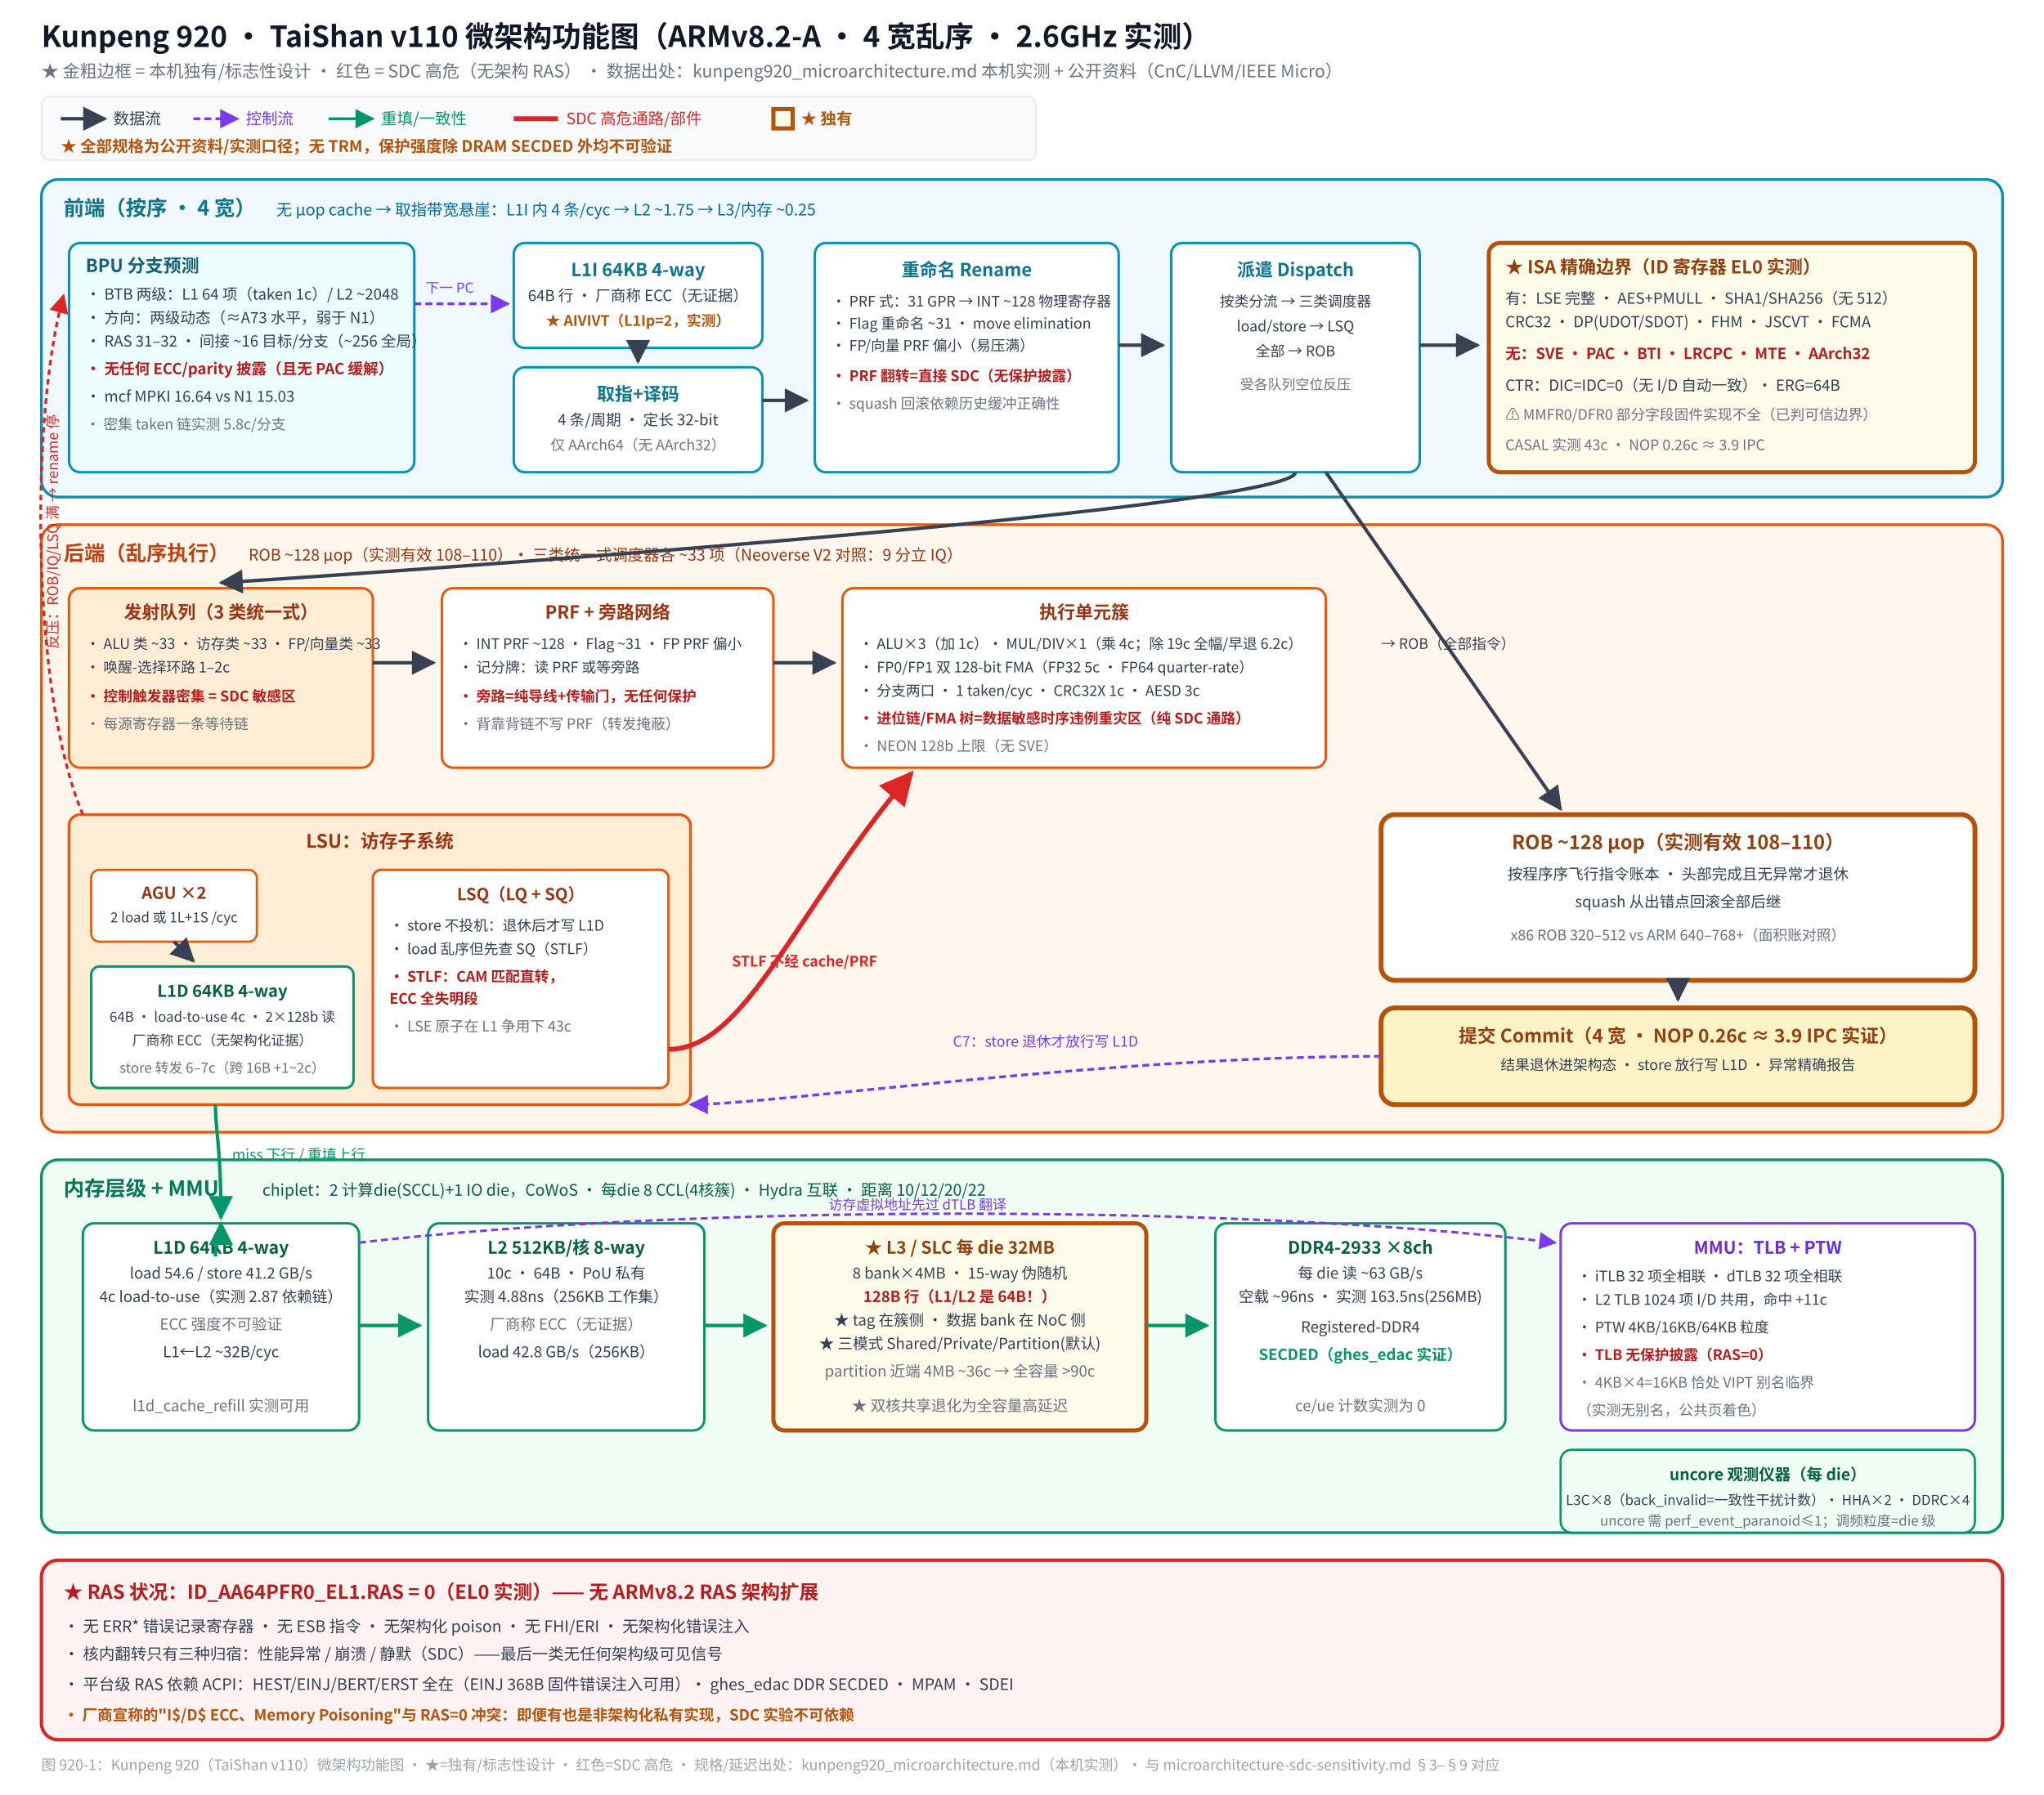
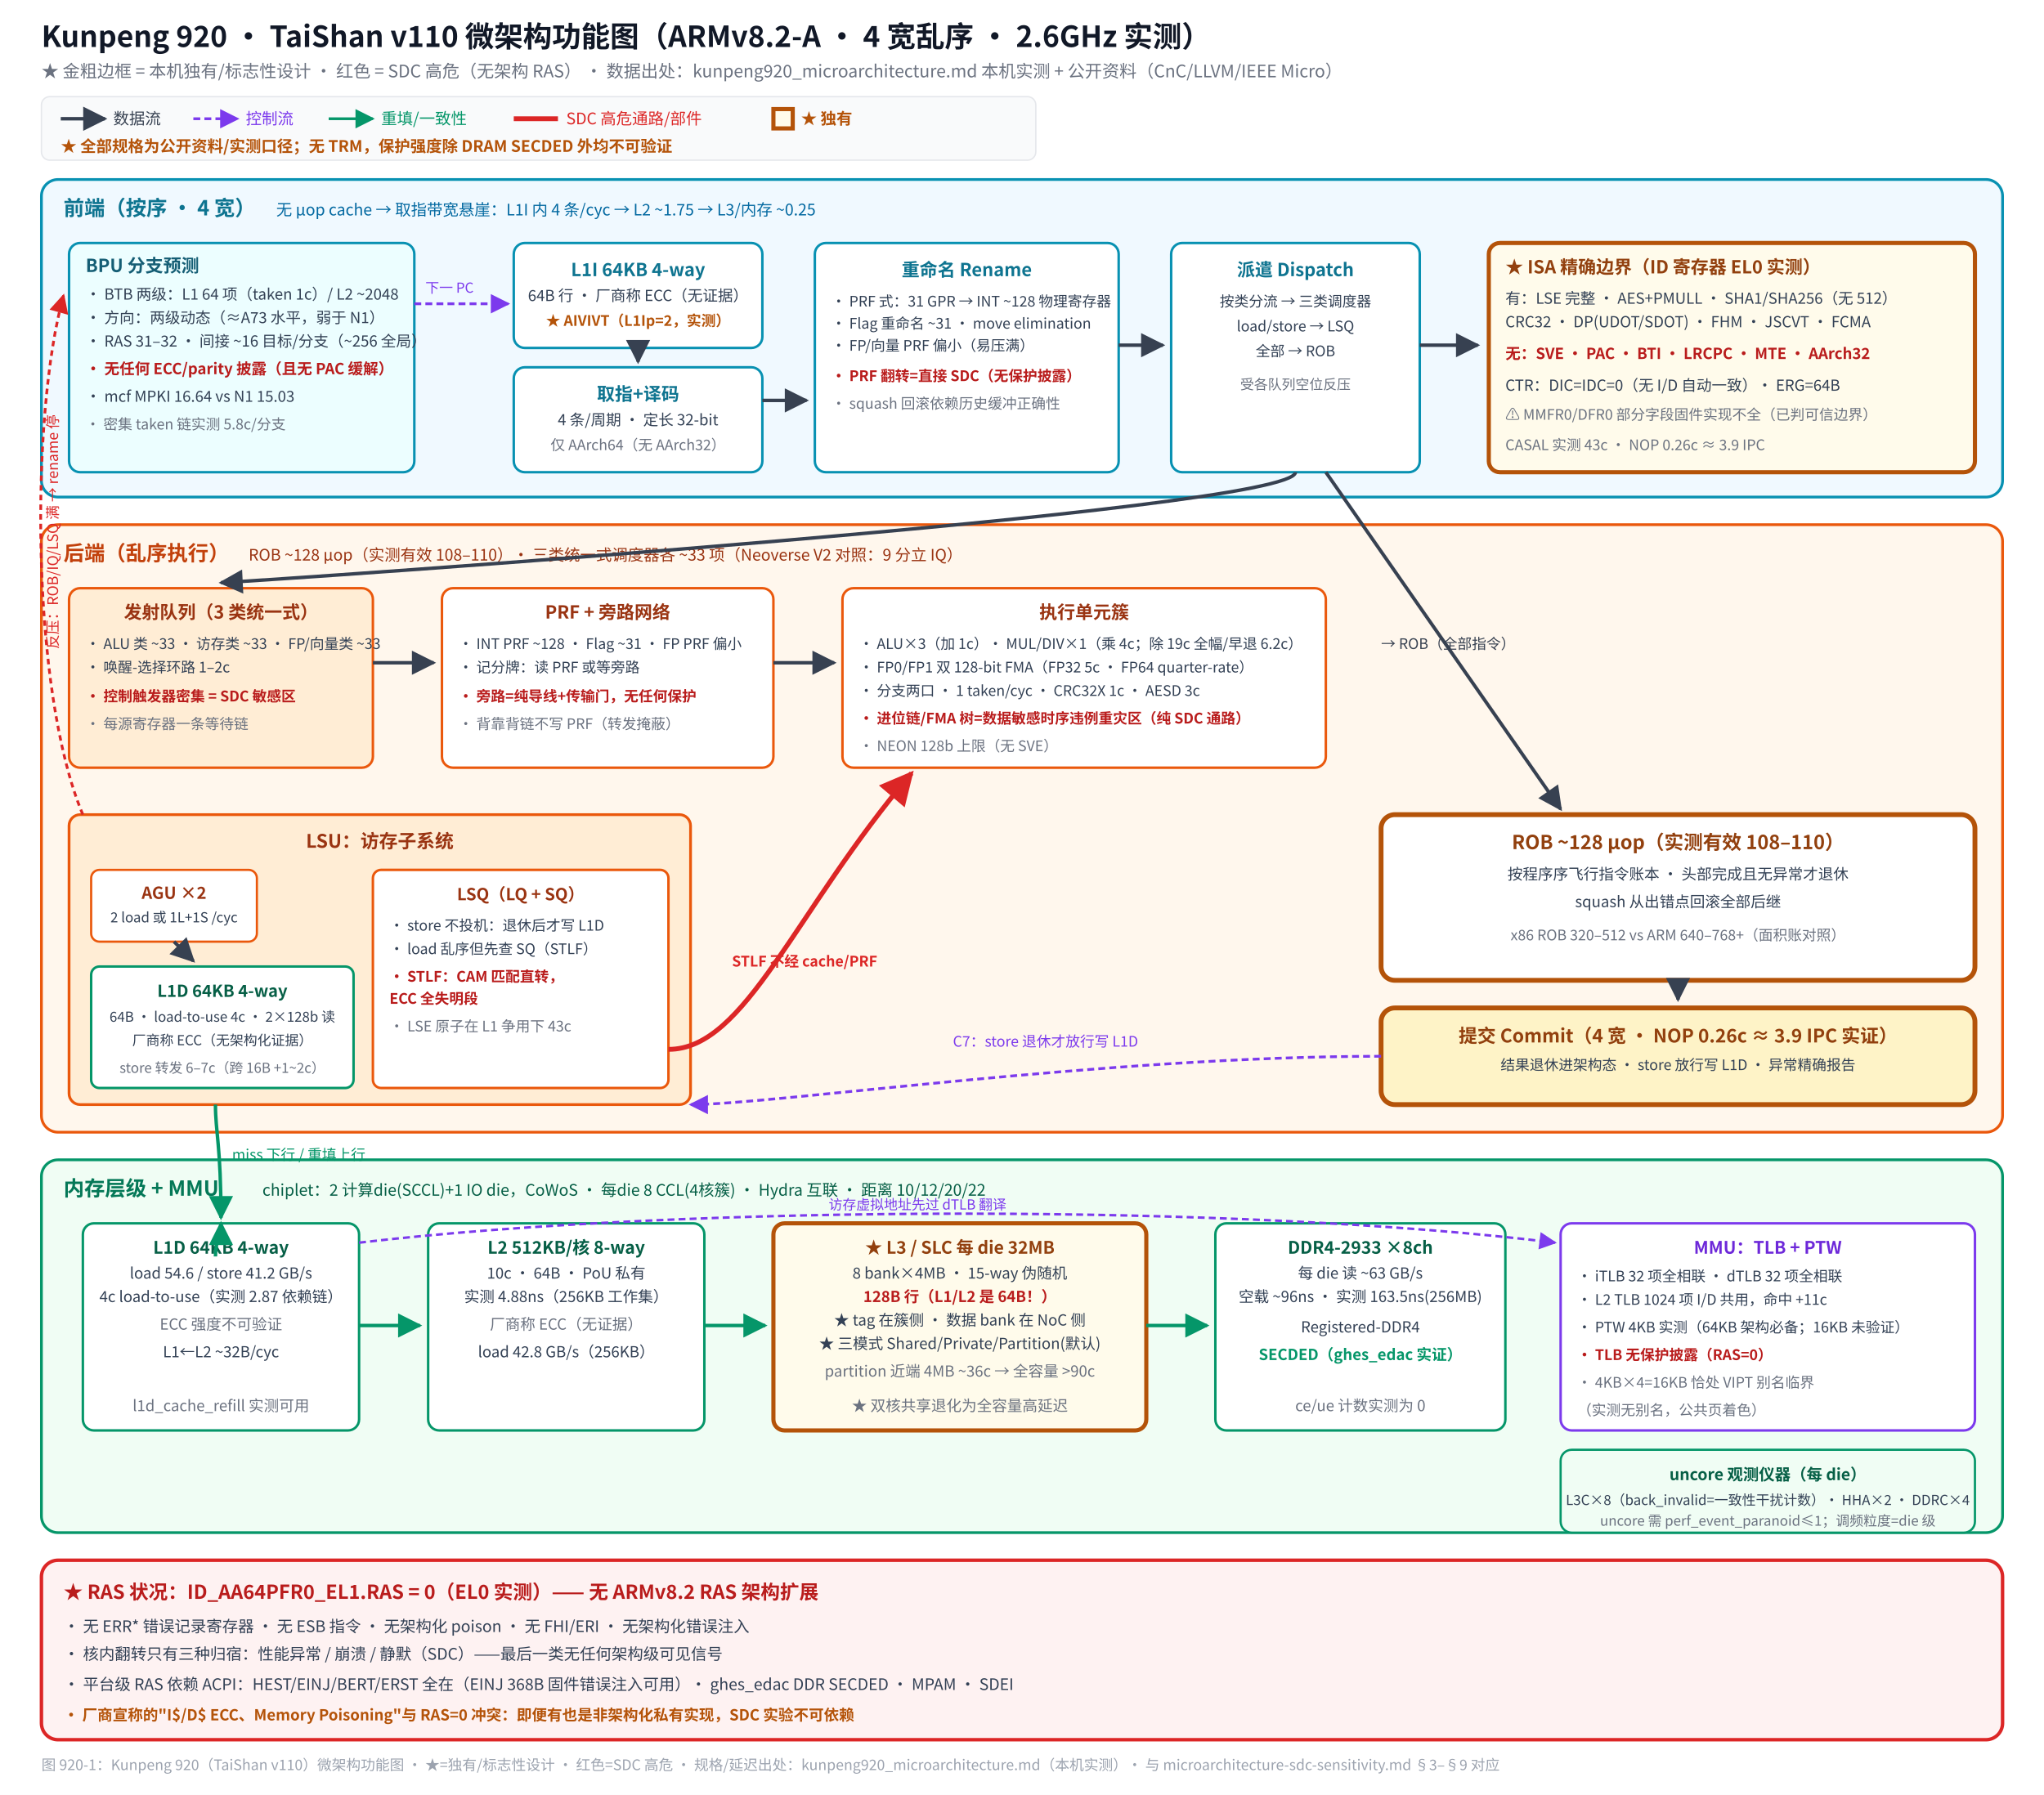
<svg xmlns="http://www.w3.org/2000/svg" viewBox="0 0 1480 1300" width="1480" height="1300" font-family="-apple-system,'PingFang SC','Noto Sans CJK SC','Microsoft YaHei',sans-serif">
  <defs>
    <marker id="arw" viewBox="0 0 10 10" refX="9" refY="5" markerWidth="7" markerHeight="7" orient="auto-start-reverse">
      <path d="M 0 0 L 10 5 L 0 10 z" fill="#374151" />
    </marker>
    <marker id="arwC" viewBox="0 0 10 10" refX="9" refY="5" markerWidth="7" markerHeight="7" orient="auto-start-reverse">
      <path d="M 0 0 L 10 5 L 0 10 z" fill="#7c3aed" />
    </marker>
    <marker id="arwG" viewBox="0 0 10 10" refX="9" refY="5" markerWidth="7" markerHeight="7" orient="auto-start-reverse">
      <path d="M 0 0 L 10 5 L 0 10 z" fill="#059669" />
    </marker>
    <marker id="arwR" viewBox="0 0 10 10" refX="9" refY="5" markerWidth="7" markerHeight="7" orient="auto-start-reverse">
      <path d="M 0 0 L 10 5 L 0 10 z" fill="#dc2626" />
    </marker>
  </defs>
  <rect x="0" y="0" width="1480" height="1300" fill="#ffffff" />
  <text x="30" y="34" font-size="21" font-weight="700" fill="#111827">Kunpeng 920 · TaiShan v110 微架构功能图（ARMv8.2-A · 4 宽乱序 · 2.6GHz 实测）</text>
  <text x="30" y="56" font-size="12.5" fill="#6b7280">★ 金粗边框 = 本机独有/标志性设计 · 红色 = SDC 高危（无架构 RAS） · 数据出处：kunpeng920_microarchitecture.md 本机实测 + 公开资料（CnC/LLVM/IEEE Micro）</text>
  <g font-size="11.5">
    <rect x="30" y="70" width="720" height="46" rx="6" fill="#f9fafb" stroke="#e5e7eb" />
    <line x1="44" y1="86" x2="76" y2="86" stroke="#374151" stroke-width="2.5" marker-end="url(#arw)" />
    <text x="82" y="90" fill="#374151">数据流</text>
    <line x1="140" y1="86" x2="172" y2="86" stroke="#7c3aed" stroke-width="2" stroke-dasharray="5 3" marker-end="url(#arwC)" />
    <text x="178" y="90" fill="#7c3aed">控制流</text>
    <line x1="238" y1="86" x2="270" y2="86" stroke="#059669" stroke-width="2" marker-end="url(#arwG)" />
    <text x="276" y="90" fill="#059669">重填/一致性</text>
    <line x1="372" y1="86" x2="404" y2="86" stroke="#dc2626" stroke-width="3.5" />
    <text x="410" y="90" fill="#dc2626">SDC 高危通路/部件</text>
    <rect x="560" y="79" width="14" height="14" fill="#fffbeb" stroke="#b45309" stroke-width="3" />
    <text x="580" y="90" fill="#b45309" font-weight="600">★ 独有</text>
    <text x="44" y="110" fill="#b45309" font-weight="600">★ 全部规格为公开资料/实测口径；无 TRM，保护强度除 DRAM SECDED 外均不可验证</text>
  </g>
  <rect x="30" y="130" width="1420" height="230" rx="12" fill="#f0f9ff" stroke="#0891b2" stroke-width="2" />
  <text x="46" y="156" font-size="15" font-weight="700" fill="#0e7490">前端（按序 · 4 宽）</text>
  <text x="200" y="156" font-size="11.5" fill="#0369a1">无 µop cache → 取指带宽悬崖：L1I 内 4 条/cyc → L2 ~1.75 → L3/内存 ~0.25</text>
  <g>
    <rect x="50" y="176" width="250" height="166" rx="8" fill="#ecfeff" stroke="#0891b2" stroke-width="1.8" />
    <text x="62" y="197" font-size="13" font-weight="700" fill="#155e75">BPU 分支预测</text>
    <text x="62" y="217" font-size="11" fill="#334155">· BTB 两级：L1 64 项（taken 1c）/ L2 ~2048</text>
    <text x="62" y="234" font-size="11" fill="#334155">· 方向：两级动态（≈A73 水平，弱于 N1）</text>
    <text x="62" y="251" font-size="11" fill="#334155">· RAS 31–32 · 间接 ~16 目标/分支（~256 全局）</text>
    <text x="62" y="271" font-size="11" font-weight="600" fill="#b91c1c">· 无任何 ECC/parity 披露（且无 PAC 缓解）</text>
    <text x="62" y="291" font-size="11" fill="#334155">· mcf MPKI 16.64 vs N1 15.03</text>
    <text x="62" y="311" font-size="10.5" fill="#6b7280">· 密集 taken 链实测 5.8c/分支</text>
  </g>
  <path d="M 300 220 C 330 220, 340 220, 368 220" fill="none" stroke="#7c3aed" stroke-width="2" stroke-dasharray="5 3" marker-end="url(#arwC)" />
  <text x="308" y="212" font-size="10" fill="#7c3aed">下一 PC</text>
  <g>
    <rect x="372" y="176" width="180" height="76" rx="8" fill="#ffffff" stroke="#0891b2" stroke-width="1.8" />
    <text x="462" y="200" text-anchor="middle" font-size="13" font-weight="700" fill="#0e7490">L1I 64KB 4-way</text>
    <text x="462" y="218" text-anchor="middle" font-size="11" fill="#334155">64B 行 · 厂商称 ECC（无证据）</text>
    <text x="462" y="236" text-anchor="middle" font-size="10.5" font-weight="600" fill="#b45309">★ AIVIVT（L1Ip=2，实测）</text>
  </g>
  <g>
    <rect x="372" y="266" width="180" height="76" rx="8" fill="#ffffff" stroke="#0891b2" stroke-width="1.8" />
    <text x="462" y="290" text-anchor="middle" font-size="13" font-weight="700" fill="#0e7490">取指+译码</text>
    <text x="462" y="308" text-anchor="middle" font-size="11" fill="#334155">4 条/周期 · 定长 32-bit</text>
    <text x="462" y="326" text-anchor="middle" font-size="10.5" fill="#6b7280">仅 AArch64（无 AArch32）</text>
  </g>
  <line x1="462" y1="252" x2="462" y2="262" stroke="#374151" stroke-width="2.5" marker-end="url(#arw)" />
  <g>
    <rect x="590" y="176" width="220" height="166" rx="8" fill="#ffffff" stroke="#0891b2" stroke-width="1.8" />
    <text x="700" y="200" text-anchor="middle" font-size="13" font-weight="700" fill="#0e7490">重命名 Rename</text>
    <text x="602" y="222" font-size="10.5" fill="#334155">· PRF 式：31 GPR → INT ~128 物理寄存器</text>
    <text x="602" y="238" font-size="10.5" fill="#334155">· Flag 重命名 ~31 · move elimination</text>
    <text x="602" y="254" font-size="10.5" fill="#334155">· FP/向量 PRF 偏小（易压满）</text>
    <text x="602" y="276" font-size="10.5" font-weight="600" fill="#b91c1c">· PRF 翻转=直接 SDC（无保护披露）</text>
    <text x="602" y="296" font-size="10.5" fill="#6b7280">· squash 回滚依赖历史缓冲正确性</text>
  </g>
  <line x1="552" y1="290" x2="584" y2="290" stroke="#374151" stroke-width="2.5" marker-end="url(#arw)" />
  <g>
    <rect x="848" y="176" width="180" height="166" rx="8" fill="#ffffff" stroke="#0891b2" stroke-width="1.8" />
    <text x="938" y="200" text-anchor="middle" font-size="13" font-weight="700" fill="#0e7490">派遣 Dispatch</text>
    <text x="938" y="222" text-anchor="middle" font-size="10.5" fill="#334155">按类分流 → 三类调度器</text>
    <text x="938" y="240" text-anchor="middle" font-size="10.5" fill="#334155">load/store → LSQ</text>
    <text x="938" y="258" text-anchor="middle" font-size="10.5" fill="#334155">全部 → ROB</text>
    <text x="938" y="282" text-anchor="middle" font-size="10" fill="#6b7280">受各队列空位反压</text>
  </g>
  <line x1="810" y1="250" x2="842" y2="250" stroke="#374151" stroke-width="2.5" marker-end="url(#arw)" />
  <g>
    <rect x="1078" y="176" width="352" height="166" rx="8" fill="#fffbeb" stroke="#b45309" stroke-width="3" />
    <text x="1090" y="198" font-size="13" font-weight="700" fill="#92400e">★ ISA 精确边界（ID 寄存器 EL0 实测）</text>
    <text x="1090" y="220" font-size="11" fill="#334155">有：LSE 完整 · AES+PMULL · SHA1/SHA256（无 512）</text>
    <text x="1090" y="237" font-size="11" fill="#334155">　　CRC32 · DP(UDOT/SDOT) · FHM · JSCVT · FCMA</text>
    <text x="1090" y="260" font-size="11" font-weight="600" fill="#b91c1c">无：SVE · PAC · BTI · LRCPC · MTE · AArch32</text>
    <text x="1090" y="283" font-size="11" fill="#334155">CTR：DIC=IDC=0（无 I/D 自动一致）· ERG=64B</text>
    <text x="1090" y="304" font-size="10.5" fill="#6b7280">⚠ MMFR0/DFR0 部分字段固件实现不全（已判可信边界）</text>
    <text x="1090" y="326" font-size="10.5" fill="#6b7280">CASAL 实测 43c · NOP 0.26c ≈ 3.9 IPC</text>
  </g>
  <line x1="1028" y1="250" x2="1070" y2="250" stroke="#374151" stroke-width="2.5" marker-end="url(#arw)" />
  <rect x="30" y="380" width="1420" height="440" rx="12" fill="#fff7ed" stroke="#ea580c" stroke-width="2" />
  <text x="46" y="406" font-size="15" font-weight="700" fill="#c2410c">后端（乱序执行）</text>
  <text x="180" y="406" font-size="11.5" fill="#9a3412">ROB ~128 µop（实测有效 108–110）· 三类统一式调度器各 ~33 项（Neoverse V2 对照：9 分立 IQ）</text>
  <g>
    <rect x="50" y="426" width="220" height="130" rx="8" fill="#ffedd5" stroke="#ea580c" stroke-width="1.8" />
    <text x="160" y="448" text-anchor="middle" font-size="13" font-weight="700" fill="#9a3412">发射队列（3 类统一式）</text>
    <text x="62" y="470" font-size="10.5" fill="#334155">· ALU 类 ~33 · 访存类 ~33 · FP/向量类 ~33</text>
    <text x="62" y="487" font-size="10.5" fill="#334155">· 唤醒-选择环路 1–2c</text>
    <text x="62" y="508" font-size="10.5" font-weight="600" fill="#b91c1c">· 控制触发器密集 = SDC 敏感区</text>
    <text x="62" y="528" font-size="10.5" fill="#6b7280">· 每源寄存器一条等待链</text>
  </g>
  <g>
    <rect x="320" y="426" width="240" height="130" rx="8" fill="#ffffff" stroke="#ea580c" stroke-width="1.8" />
    <text x="440" y="448" text-anchor="middle" font-size="13" font-weight="700" fill="#9a3412">PRF + 旁路网络</text>
    <text x="332" y="470" font-size="10.5" fill="#334155">· INT PRF ~128 · Flag ~31 · FP PRF 偏小</text>
    <text x="332" y="487" font-size="10.5" fill="#334155">· 记分牌：读 PRF 或等旁路</text>
    <text x="332" y="508" font-size="10.5" font-weight="600" fill="#b91c1c">· 旁路=纯导线+传输门，无任何保护</text>
    <text x="332" y="528" font-size="10.5" fill="#6b7280">· 背靠背链不写 PRF（转发掩蔽）</text>
  </g>
  <g>
    <rect x="610" y="426" width="350" height="130" rx="8" fill="#ffffff" stroke="#ea580c" stroke-width="1.8" />
    <text x="785" y="448" text-anchor="middle" font-size="13" font-weight="700" fill="#9a3412">执行单元簇</text>
    <text x="622" y="470" font-size="10.5" fill="#334155">· ALU×3（加 1c）· MUL/DIV×1（乘 4c；除 19c 全幅/早退 6.2c）</text>
    <text x="622" y="487" font-size="10.5" fill="#334155">· FP0/FP1 双 128-bit FMA（FP32 5c · FP64 quarter-rate）</text>
    <text x="622" y="504" font-size="10.5" fill="#334155">· 分支两口 · 1 taken/cyc · CRC32X 1c · AESD 3c</text>
    <text x="622" y="524" font-size="10.5" font-weight="600" fill="#b91c1c">· 进位链/FMA 树=数据敏感时序违例重灾区（纯 SDC 通路）</text>
    <text x="622" y="544" font-size="10.5" fill="#6b7280">· NEON 128b 上限（无 SVE）</text>
  </g>
  <line x1="270" y1="480" x2="314" y2="480" stroke="#374151" stroke-width="2.5" marker-end="url(#arw)" />
  <line x1="560" y1="480" x2="604" y2="480" stroke="#374151" stroke-width="2.5" marker-end="url(#arw)" />
  <g>
    <rect x="50" y="590" width="450" height="210" rx="8" fill="#ffedd5" stroke="#ea580c" stroke-width="2" />
    <text x="275" y="614" text-anchor="middle" font-size="13.5" font-weight="700" fill="#9a3412">LSU：访存子系统</text>
    <rect x="66" y="630" width="120" height="52" rx="6" fill="#ffffff" stroke="#ea580c" stroke-width="1.6" />
    <text x="126" y="651" text-anchor="middle" font-size="12" font-weight="700" fill="#9a3412">AGU ×2</text>
    <text x="126" y="668" text-anchor="middle" font-size="10" fill="#334155">2 load 或 1L+1S /cyc</text>
    <rect x="66" y="700" width="190" height="88" rx="6" fill="#ffffff" stroke="#059669" stroke-width="1.8" />
    <text x="161" y="722" text-anchor="middle" font-size="12" font-weight="700" fill="#065f46">L1D 64KB 4-way</text>
    <text x="161" y="740" text-anchor="middle" font-size="10" fill="#334155">64B · load-to-use 4c · 2×128b 读</text>
    <text x="161" y="757" text-anchor="middle" font-size="10" fill="#334155">厂商称 ECC（无架构化证据）</text>
    <text x="161" y="777" text-anchor="middle" font-size="10" fill="#6b7280">store 转发 6–7c（跨 16B +1~2c）</text>
    <rect x="270" y="630" width="214" height="158" rx="6" fill="#ffffff" stroke="#ea580c" stroke-width="1.8" />
    <text x="377" y="652" text-anchor="middle" font-size="12" font-weight="700" fill="#9a3412">LSQ（LQ + SQ）</text>
    <text x="282" y="674" font-size="10.5" fill="#334155">· store 不投机：退休后才写 L1D</text>
    <text x="282" y="691" font-size="10.5" fill="#334155">· load 乱序但先查 SQ（STLF）</text>
    <text x="282" y="711" font-size="10.5" font-weight="600" fill="#b91c1c">· STLF：CAM 匹配直转，</text>
    <text x="282" y="727" font-size="10.5" font-weight="600" fill="#b91c1c">　ECC 全失明段</text>
    <text x="282" y="747" font-size="10.5" fill="#6b7280">· LSE 原子在 L1 争用下 43c</text>
  </g>
  <path d="M 484 760 C 540 760, 575 660, 660 560" fill="none" stroke="#dc2626" stroke-width="3.5" marker-end="url(#arwR)" />
  <text x="530" y="700" font-size="10.5" font-weight="700" fill="#dc2626">STLF 不经 cache/PRF</text>
  <line x1="126" y1="682" x2="140" y2="696" stroke="#374151" stroke-width="2.5" marker-end="url(#arw)" />
  <g>
    <rect x="1000" y="590" width="430" height="120" rx="10" fill="#ffffff" stroke="#b45309" stroke-width="3.5" />
    <text x="1215" y="615" text-anchor="middle" font-size="14" font-weight="700" fill="#92400e">ROB ~128 µop（实测有效 108–110）</text>
    <text x="1215" y="637" text-anchor="middle" font-size="11" fill="#334155">按程序序飞行指令账本 · 头部完成且无异常才退休</text>
    <text x="1215" y="657" text-anchor="middle" font-size="11" fill="#334155">squash 从出错点回滚全部后继</text>
    <text x="1215" y="681" text-anchor="middle" font-size="10.5" fill="#6b7280">x86 ROB 320–512 vs ARM 640–768+（面积账对照）</text>
  </g>
  <g>
    <rect x="1000" y="730" width="430" height="70" rx="10" fill="#fef3c7" stroke="#b45309" stroke-width="3.5" />
    <text x="1215" y="755" text-anchor="middle" font-size="13.5" font-weight="700" fill="#92400e">提交 Commit（4 宽 · NOP 0.26c ≈ 3.9 IPC 实证）</text>
    <text x="1215" y="775" text-anchor="middle" font-size="10.5" fill="#334155">结果退休进架构态 · store 放行写 L1D · 异常精确报告</text>
  </g>
  <line x1="1215" y1="710" x2="1215" y2="724" stroke="#374151" stroke-width="2.5" marker-end="url(#arw)" />
  <path d="M 1000 765 C 800 765, 560 800, 500 800" fill="none" stroke="#7c3aed" stroke-width="2" stroke-dasharray="5 3" marker-end="url(#arwC)" />
  <text x="690" y="758" font-size="10.5" fill="#7c3aed">C7：store 退休才放行写 L1D</text>
  <path d="M 938 342 C 938 370, 200 420, 160 422" fill="none" stroke="#374151" stroke-width="2.5" marker-end="url(#arw)" />
  <line x1="960" y1="342" x2="1130" y2="586" stroke="#374151" stroke-width="2.5" marker-end="url(#arw)" />
  <text x="1000" y="470" font-size="10.5" fill="#374151">→ ROB（全部指令）</text>
  <path d="M 60 590 C 22 500, 22 300, 46 214" fill="none" stroke="#dc2626" stroke-width="2" stroke-dasharray="4 3" marker-end="url(#arwR)" />
  <text x="42" y="470" font-size="10.5" fill="#dc2626" transform="rotate(-90 42 470)">反压：ROB/IQ/LSQ 满 → rename 停</text>
  <rect x="30" y="840" width="1420" height="270" rx="12" fill="#f0fdf4" stroke="#059669" stroke-width="2" />
  <text x="46" y="866" font-size="15" font-weight="700" fill="#047857">内存层级 + MMU</text>
  <text x="190" y="866" font-size="11.5" fill="#065f46">chiplet：2 计算die(SCCL)+1 IO die，CoWoS · 每die 8 CCL(4核簇) · Hydra 互联 · 距离 10/12/20/22</text>
  <g font-size="11">
    <rect x="60" y="886" width="200" height="150" rx="8" fill="#ffffff" stroke="#059669" stroke-width="1.8" />
    <text x="160" y="908" text-anchor="middle" font-size="12.5" font-weight="700" fill="#065f46">L1D 64KB 4-way</text>
    <text x="160" y="926" text-anchor="middle" fill="#334155">load 54.6 / store 41.2 GB/s</text>
    <text x="160" y="943" text-anchor="middle" fill="#334155">4c load-to-use（实测 2.87 依赖链）</text>
    <text x="160" y="963" text-anchor="middle" fill="#6b7280">ECC 强度不可验证</text>
    <text x="160" y="983" text-anchor="middle" fill="#334155">L1←L2 ~32B/cyc</text>
    <text x="160" y="1022" text-anchor="middle" fill="#6b7280">l1d_cache_refill 实测可用</text>
    <rect x="310" y="886" width="200" height="150" rx="8" fill="#ffffff" stroke="#059669" stroke-width="1.8" />
    <text x="410" y="908" text-anchor="middle" font-size="12.5" font-weight="700" fill="#065f46">L2 512KB/核 8-way</text>
    <text x="410" y="926" text-anchor="middle" fill="#334155">10c · 64B · PoU 私有</text>
    <text x="410" y="943" text-anchor="middle" fill="#334155">实测 4.88ns（256KB 工作集）</text>
    <text x="410" y="963" text-anchor="middle" fill="#6b7280">厂商称 ECC（无证据）</text>
    <text x="410" y="983" text-anchor="middle" fill="#334155">load 42.8 GB/s（256KB）</text>
    <rect x="560" y="886" width="270" height="150" rx="8" fill="#fffbeb" stroke="#b45309" stroke-width="3" />
    <text x="695" y="908" text-anchor="middle" font-size="12.5" font-weight="700" fill="#92400e">★ L3 / SLC 每 die 32MB</text>
    <text x="695" y="926" text-anchor="middle" fill="#334155">8 bank×4MB · 15-way 伪随机</text>
    <text x="695" y="943" text-anchor="middle" font-weight="600" fill="#b91c1c">128B 行（L1/L2 是 64B！）</text>
    <text x="695" y="960" text-anchor="middle" fill="#334155">★ tag 在簇侧 · 数据 bank 在 NoC 侧</text>
    <text x="695" y="977" text-anchor="middle" fill="#334155">★ 三模式 Shared/Private/Partition(默认)</text>
    <text x="695" y="997" text-anchor="middle" fill="#6b7280">partition 近端 4MB ~36c → 全容量 &gt;90c</text>
    <text x="695" y="1022" text-anchor="middle" fill="#6b7280">★ 双核共享退化为全容量高延迟</text>
    <rect x="880" y="886" width="210" height="150" rx="8" fill="#ffffff" stroke="#059669" stroke-width="1.8" />
    <text x="985" y="908" text-anchor="middle" font-size="12.5" font-weight="700" fill="#065f46">DDR4-2933 ×8ch</text>
    <text x="985" y="926" text-anchor="middle" fill="#334155">每 die 读 ~63 GB/s</text>
    <text x="985" y="943" text-anchor="middle" fill="#334155">空载 ~96ns · 实测 163.5ns(256MB)</text>
    <text x="985" y="965" text-anchor="middle" fill="#334155">Registered-DDR4</text>
    <text x="985" y="985" text-anchor="middle" font-weight="600" fill="#059669">SECDED（ghes_edac 实证）</text>
    <text x="985" y="1022" text-anchor="middle" fill="#6b7280">ce/ue 计数实测为 0</text>
  </g>
  <line x1="260" y1="960" x2="304" y2="960" stroke="#059669" stroke-width="2.5" marker-end="url(#arwG)" />
  <line x1="510" y1="960" x2="554" y2="960" stroke="#059669" stroke-width="2.5" marker-end="url(#arwG)" />
  <line x1="830" y1="960" x2="874" y2="960" stroke="#059669" stroke-width="2.5" marker-end="url(#arwG)" />
  <g>
    <rect x="1130" y="886" width="300" height="150" rx="8" fill="#ffffff" stroke="#7c3aed" stroke-width="1.8" />
    <text x="1280" y="908" text-anchor="middle" font-size="12.5" font-weight="700" fill="#6d28d9">MMU：TLB + PTW</text>
    <text x="1142" y="928" font-size="10.5" fill="#334155">· iTLB 32 项全相联 · dTLB 32 项全相联</text>
    <text x="1142" y="945" font-size="10.5" fill="#334155">· L2 TLB 1024 项 I/D 共用，命中 +11c</text>
-     <text x="1142" y="965" font-size="10.5" fill="#334155">· PTW 4KB/16KB/64KB 粒度</text>
+     <text x="1142" y="965" font-size="10.5" fill="#334155">· PTW 4KB 实测（64KB 架构必备；16KB 未验证）</text>
    <text x="1142" y="985" font-size="10.5" font-weight="600" fill="#b91c1c">· TLB 无保护披露（RAS=0）</text>
    <text x="1142" y="1005" font-size="10.5" fill="#6b7280">· 4KB×4=16KB 恰处 VIPT 别名临界</text>
    <text x="1142" y="1025" font-size="10.5" fill="#6b7280">　（实测无别名，公共页着色）</text>
  </g>
  <path d="M 260 900 C 500 872, 900 872, 1126 900" fill="none" stroke="#7c3aed" stroke-width="1.8" stroke-dasharray="5 3" marker-end="url(#arwC)" />
  <text x="600" y="876" font-size="10" fill="#7c3aed">访存虚拟地址先过 dTLB 翻译</text>
  <path d="M 156 860 C 156 850, 160 840, 160 836" fill="none" stroke="#059669" stroke-width="2.5" marker-end="url(#arwG)" transform="translate(0,50)" />
  <path d="M 156 800 C 156 820, 160 830, 160 882" fill="none" stroke="#059669" stroke-width="2.5" marker-end="url(#arwG)" />
  <text x="168" y="840" font-size="10.5" fill="#059669">miss 下行 / 重填上行</text>
  <g>
    <rect x="30" y="1130" width="1420" height="130" rx="12" fill="#fef2f2" stroke="#dc2626" stroke-width="2.5" />
    <text x="46" y="1158" font-size="14" font-weight="700" fill="#b91c1c">★ RAS 状况：ID_AA64PFR0_EL1.RAS = 0（EL0 实测）—— 无 ARMv8.2 RAS 架构扩展</text>
    <text x="46" y="1182" font-size="11.5" fill="#334155">· 无 ERR* 错误记录寄存器 · 无 ESB 指令 · 无架构化 poison · 无 FHI/ERI · 无架构化错误注入</text>
    <text x="46" y="1202" font-size="11.5" fill="#334155">· 核内翻转只有三种归宿：性能异常 / 崩溃 / 静默（SDC）——最后一类无任何架构级可见信号</text>
    <text x="46" y="1224" font-size="11.5" fill="#334155">· 平台级 RAS 依赖 ACPI：HEST/EINJ/BERT/ERST 全在（EINJ 368B 固件错误注入可用）· ghes_edac DDR SECDED · MPAM · SDEI</text>
    <text x="46" y="1246" font-size="11" font-weight="600" fill="#b45309">· 厂商宣称的"I$/D$ ECC、Memory Poisoning"与 RAS=0 冲突：即便有也是非架构化私有实现，SDC 实验不可依赖</text>
  </g>
  <g>
    <rect x="1130" y="1050" width="300" height="60" rx="8" fill="#f0fdf4" stroke="#059669" stroke-width="1.6" />
    <text x="1280" y="1072" text-anchor="middle" font-size="11.5" font-weight="700" fill="#065f46">uncore 观测仪器（每 die）</text>
    <text x="1280" y="1090" text-anchor="middle" font-size="10" fill="#334155">L3C×8（back_invalid=一致性干扰计数）· HHA×2 · DDRC×4</text>
    <text x="1280" y="1105" text-anchor="middle" font-size="10" fill="#6b7280">uncore 需 perf_event_paranoid≤1；调频粒度=die 级</text>
  </g>
  <text x="30" y="1282" font-size="10.5" fill="#9ca3af">图 920-1：Kunpeng 920（TaiShan v110）微架构功能图 · ★=独有/标志性设计 · 红色=SDC 高危 · 规格/延迟出处：kunpeng920_microarchitecture.md（本机实测）· 与 microarchitecture-sdc-sensitivity.md §3–§9 对应</text>
</svg>
